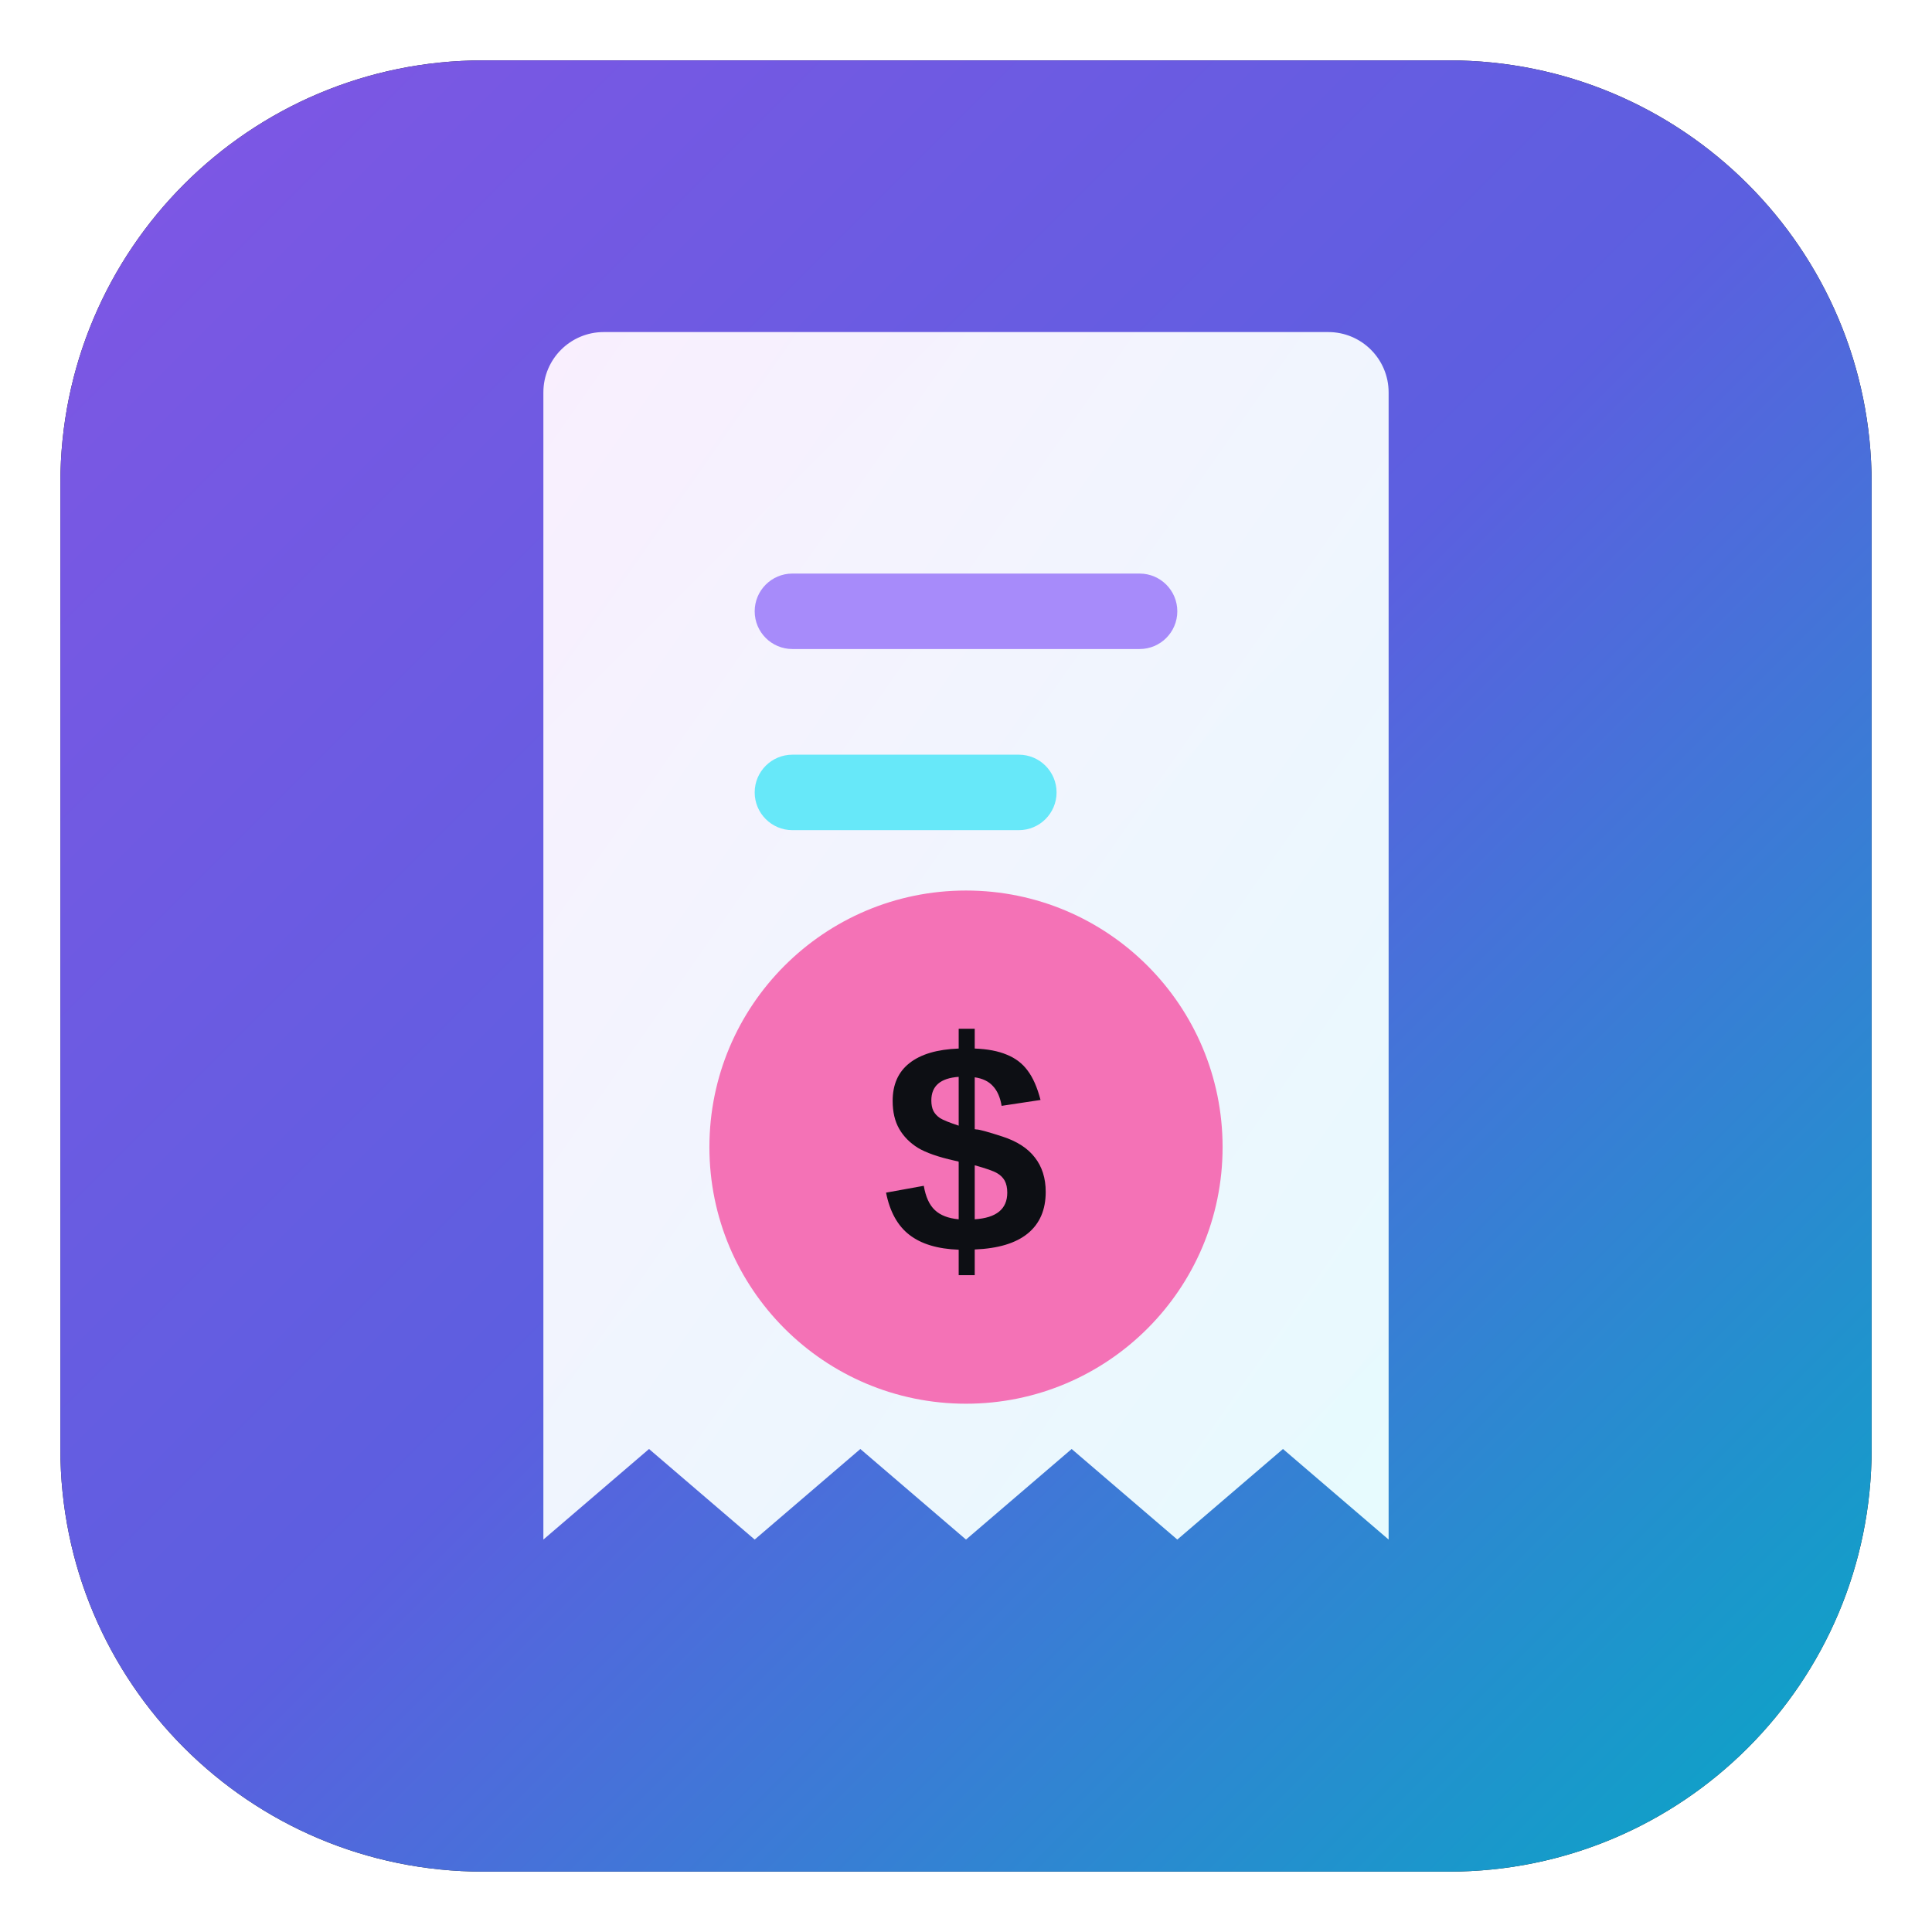
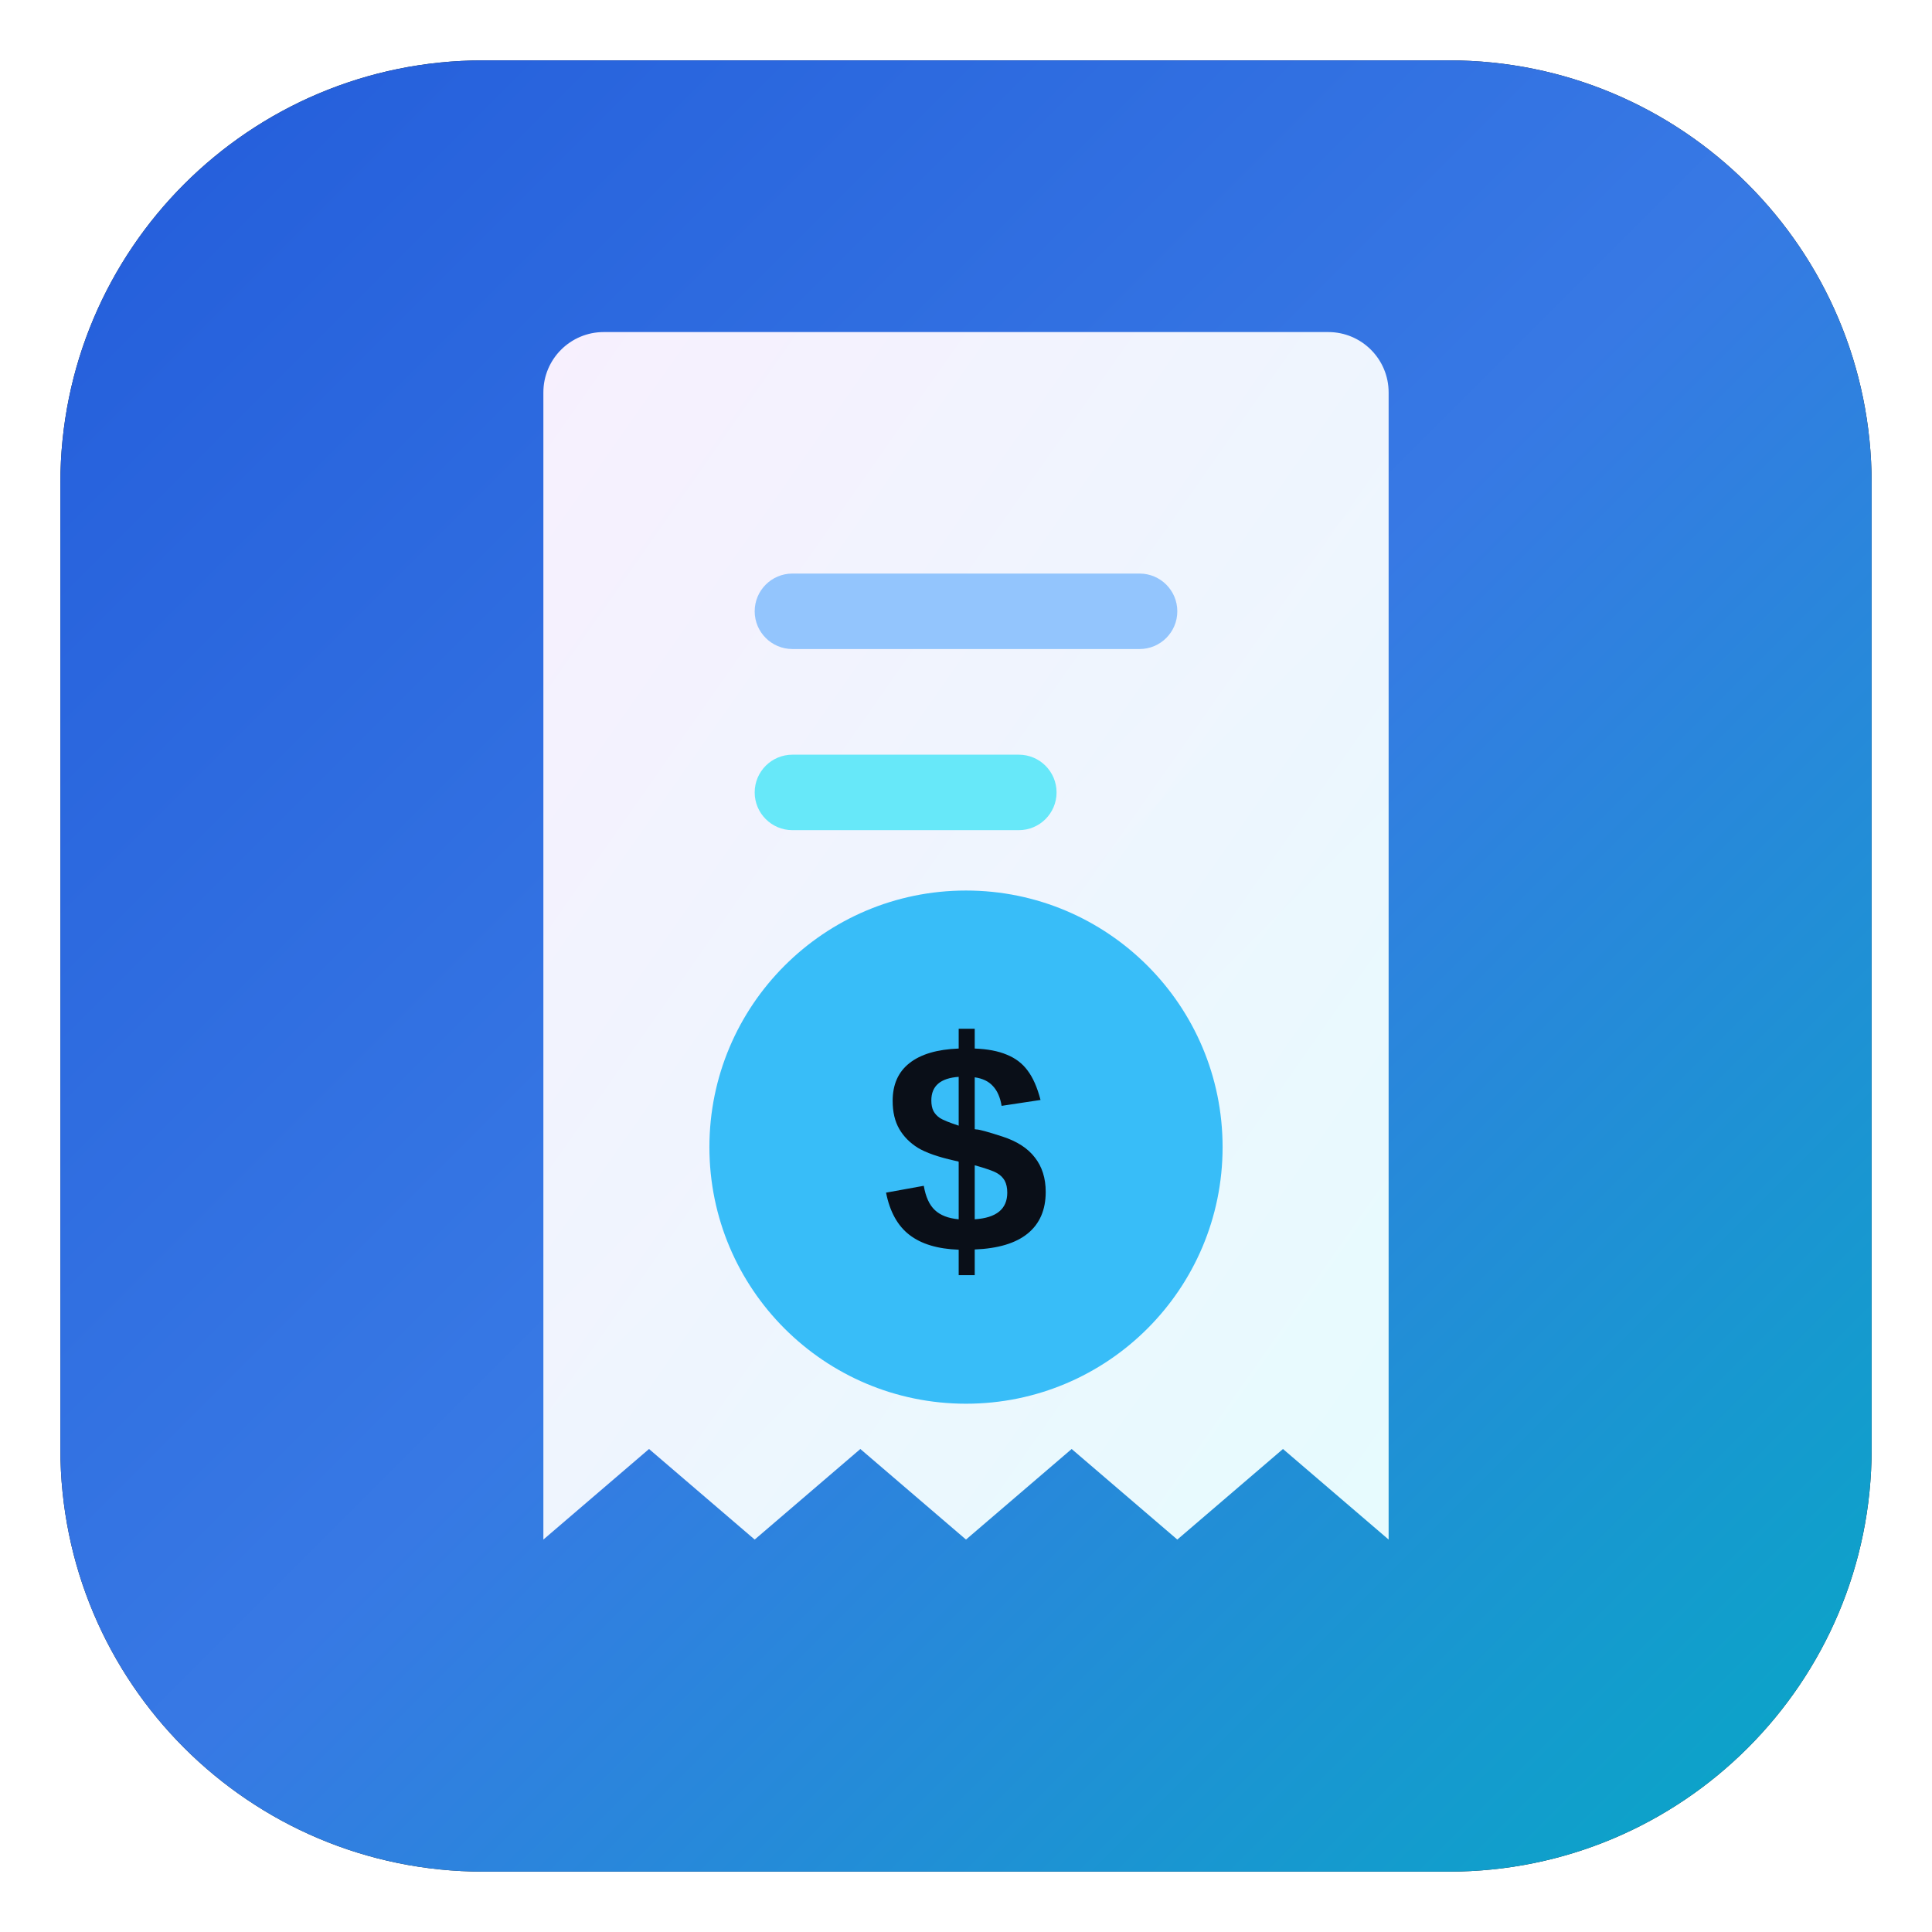
<svg xmlns="http://www.w3.org/2000/svg" width="128" height="128" viewBox="0 0 128 128">
  <defs>
    <linearGradient id="bg" x1="0%" y1="0%" x2="100%" y2="100%">
-       <stop offset="0%" stop-color="#8b5cf6" />
-       <stop offset="50%" stop-color="#6366f1" />
+       <stop offset="0%" stop-color="#2563eb" />
+       <stop offset="50%" stop-color="#3b82f6" />
      <stop offset="100%" stop-color="#06b6d4" />
    </linearGradient>
    <linearGradient id="mark" x1="0%" y1="0%" x2="100%" y2="100%">
      <stop offset="0%" stop-color="#fdf4ff" />
      <stop offset="100%" stop-color="#ecfeff" />
    </linearGradient>
  </defs>
-   <rect x="4" y="4" width="120" height="120" rx="28" fill="#0d0f14" />
+   <rect x="4" y="4" width="120" height="120" rx="28" fill="#0a0f18" />
  <rect x="4" y="4" width="120" height="120" rx="28" fill="url(#bg)" fill-opacity="0.92" />
  <path d="M40 22 h48 a4 4 0 0 1 4 4 v76 l-7-6 -7 6 -7-6 -7 6 -7-6 -7 6 -7-6 -7 6 V26 a4 4 0 0 1 4-4 z" fill="url(#mark)" opacity="0.97" />
-   <rect x="50" y="38" width="28" height="5" rx="2.5" fill="#a78bfa" />
+   <rect x="50" y="38" width="28" height="5" rx="2.5" fill="#93c5fd" />
  <rect x="50" y="50" width="20" height="5" rx="2.5" fill="#67e8f9" />
-   <circle cx="64" cy="76" r="17" fill="#f472b6" />
-   <text x="64" y="83" text-anchor="middle" font-family="Arial, Helvetica, sans-serif" font-size="20" font-weight="700" fill="#0d0f14">$</text>
+   <circle cx="64" cy="76" r="17" fill="#38bdf8" />
+   <text x="64" y="83" text-anchor="middle" font-family="Arial, Helvetica, sans-serif" font-size="20" font-weight="700" fill="#0a0f18">$</text>
</svg>
